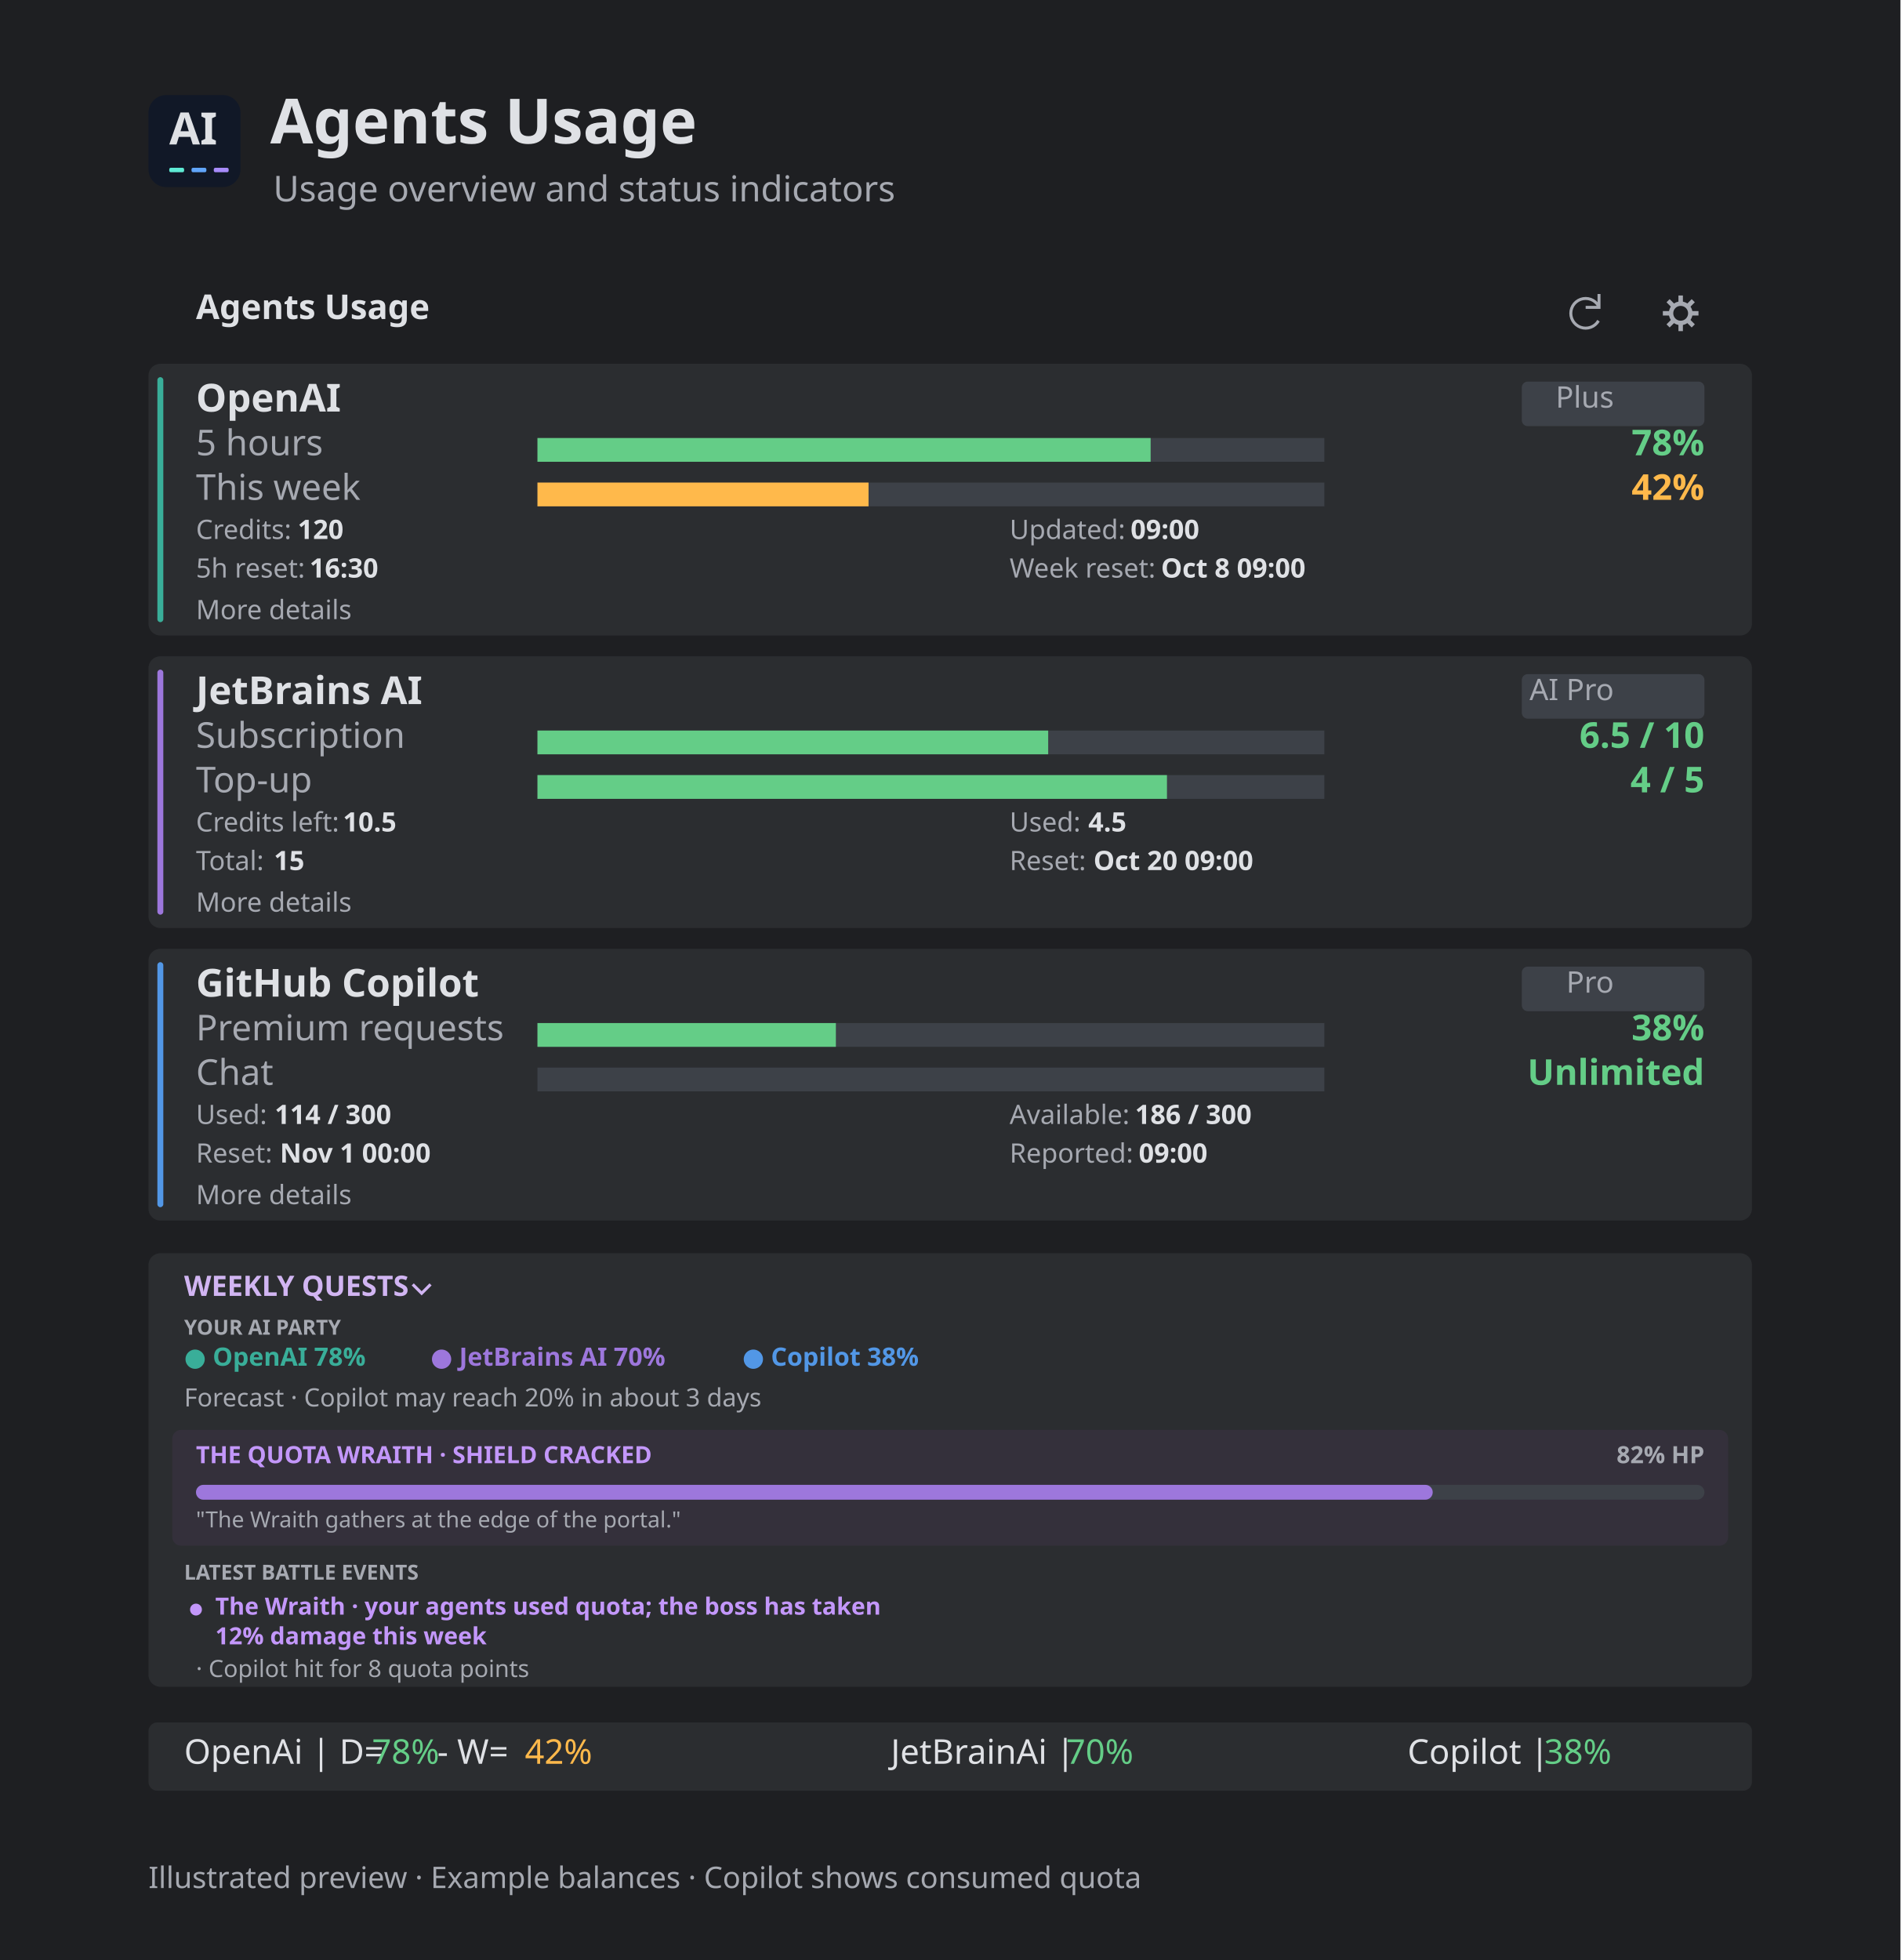
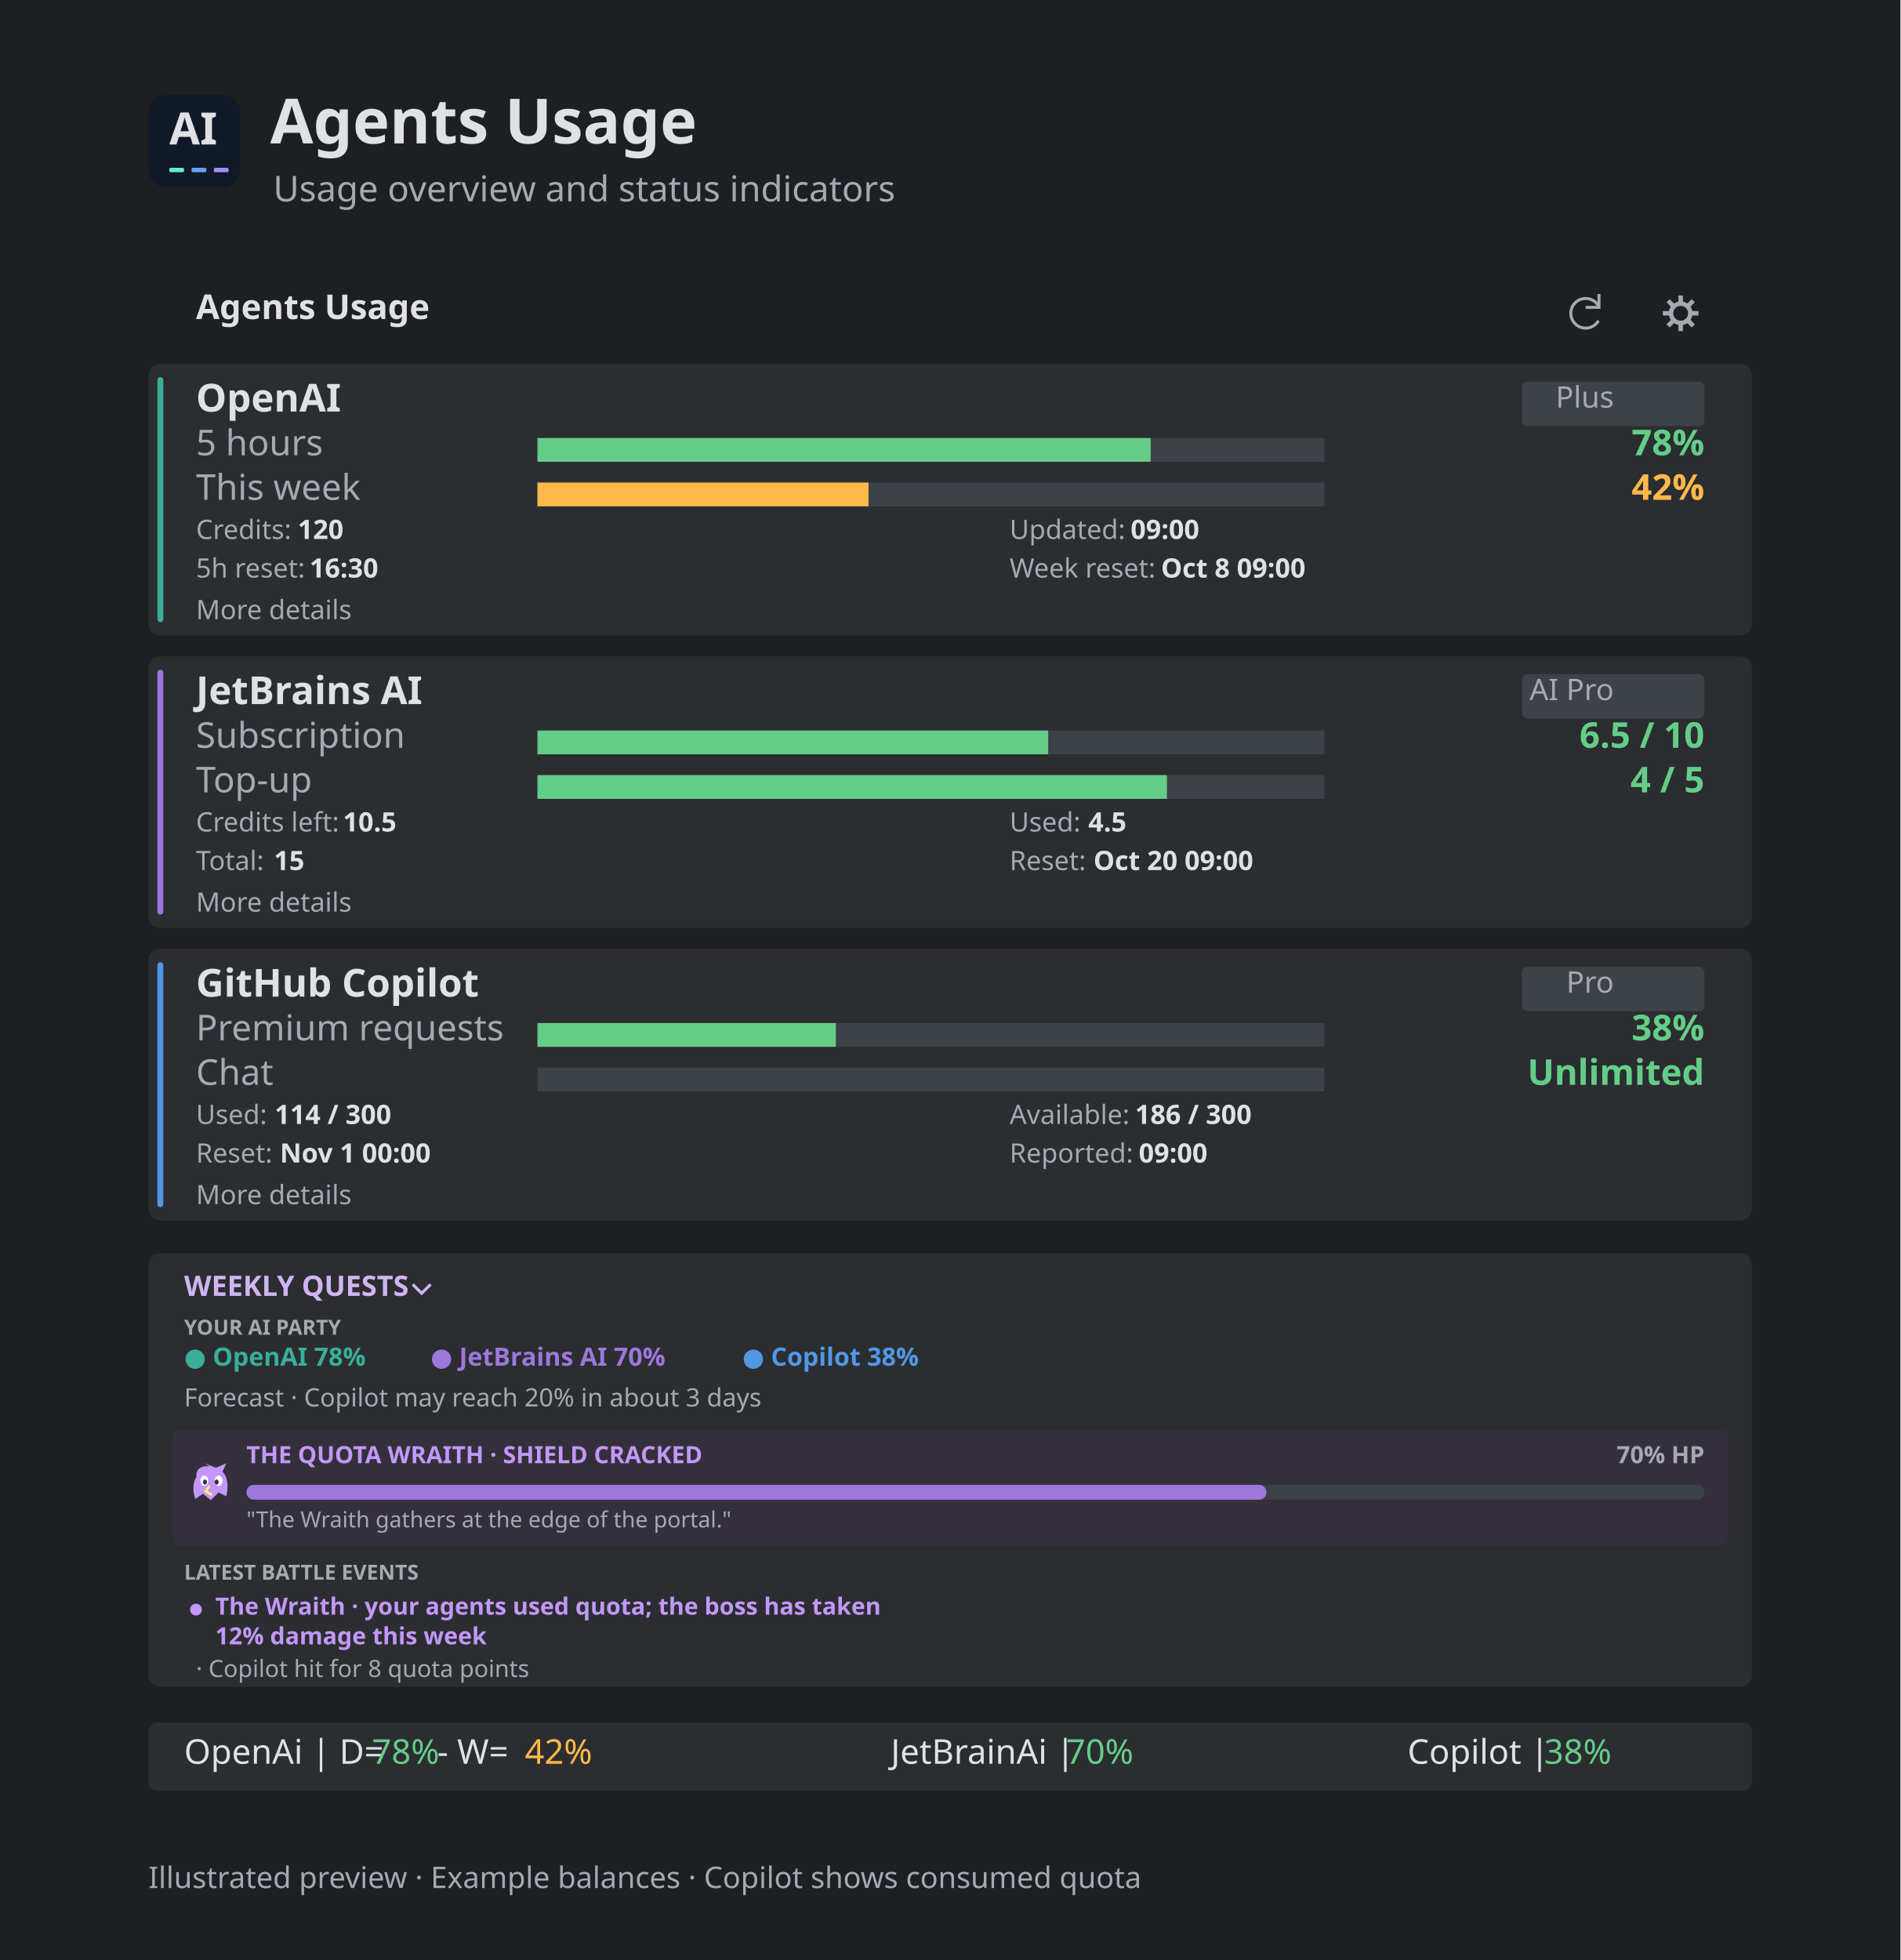
<svg xmlns="http://www.w3.org/2000/svg" width="1280" height="1320" viewBox="0 0 1280 1320">
  <rect x="0" y="0" width="1280" height="1320" rx="0" fill="#1E1F22" />
  <rect x="100" y="64" width="62" height="62" rx="12" fill="#111827" />
  <text x="114" y="74" fill="#DFE1E5" font-family="Segoe UI, sans-serif" font-size="30" font-weight="700" dominant-baseline="text-before-edge" text-anchor="start">AI</text>
  <rect x="114" y="113" width="10" height="3" rx="1" fill="#5EEAD4" />
  <rect x="129" y="113" width="10" height="3" rx="1" fill="#60A5FA" />
  <rect x="144" y="113" width="10" height="3" rx="1" fill="#A78BFA" />
  <text x="182" y="64" fill="#DFE1E5" font-family="Segoe UI, sans-serif" font-size="42" font-weight="700" dominant-baseline="text-before-edge" text-anchor="start">Agents Usage</text>
  <text x="184" y="117" fill="#A6A9B1" font-family="Segoe UI, sans-serif" font-size="24" font-weight="400" dominant-baseline="text-before-edge" text-anchor="start">Usage overview and status indicators</text>
  <text x="132" y="197" fill="#DFE1E5" font-family="Segoe UI, sans-serif" font-size="23" font-weight="700" dominant-baseline="text-before-edge" text-anchor="start">Agents Usage</text>
  <polyline points="1076.66,216.0 1075.66,217.428 1074.428,218.66 1073.0,219.66 1071.42,220.397 1069.736,220.848 1068.0,221.0 1066.264,220.848 1064.58,220.397 1063.0,219.66 1061.572,218.66 1060.34,217.428 1059.34,216.0 1058.603,214.42 1058.152,212.736 1058.0,211.0 1058.152,209.264 1058.603,207.58 1059.34,206.0 1060.34,204.572 1061.572,203.34 1063.0,202.34 1064.58,201.603 1066.264,201.152 1068.0,201.0 1069.736,201.152 1071.42,201.603 1073.0,202.34 1074.428,203.34 1075.66,204.572 1076.66,206.0" fill="none" stroke="#A6A9B1" stroke-width="2" />
  <polyline points="1077,198 1077,207 1068,207" fill="none" stroke="#A6A9B1" stroke-width="2" />
  <circle cx="1132" cy="211" r="8" fill="#A6A9B1" />
  <circle cx="1132" cy="211" r="5" fill="#1E1F22" />
  <polyline points="1139.0,211.0 1144.0,211.0" fill="none" stroke="#A6A9B1" stroke-width="3" />
  <polyline points="1136.95,215.95 1140.485,219.485" fill="none" stroke="#A6A9B1" stroke-width="3" />
  <polyline points="1132.0,218.0 1132.0,223.0" fill="none" stroke="#A6A9B1" stroke-width="3" />
  <polyline points="1127.05,215.95 1123.515,219.485" fill="none" stroke="#A6A9B1" stroke-width="3" />
  <polyline points="1125.0,211.0 1120.0,211.0" fill="none" stroke="#A6A9B1" stroke-width="3" />
  <polyline points="1127.05,206.05 1123.515,202.515" fill="none" stroke="#A6A9B1" stroke-width="3" />
  <polyline points="1132.0,204.0 1132.0,199.0" fill="none" stroke="#A6A9B1" stroke-width="3" />
  <polyline points="1136.95,206.05 1140.485,202.515" fill="none" stroke="#A6A9B1" stroke-width="3" />
  <rect x="100" y="245" width="1080" height="183" rx="8" fill="#2B2D30" />
  <rect x="106" y="254" width="4" height="165" rx="2" fill="#39AE99" />
  <text x="132" y="257" fill="#DFE1E5" font-family="Segoe UI, sans-serif" font-size="26" font-weight="700" dominant-baseline="text-before-edge" text-anchor="start">OpenAI</text>
  <rect x="1025" y="257" width="123" height="30" rx="4" fill="#3D4148" />
  <text x="1087" y="259" fill="#A6A9B1" font-family="Segoe UI, sans-serif" font-size="20" font-weight="400" dominant-baseline="text-before-edge" text-anchor="end">Plus</text>
  <text x="132" y="288" fill="#A6A9B1" font-family="Segoe UI, sans-serif" font-size="24" font-weight="400" dominant-baseline="text-before-edge" text-anchor="start">5 hours</text>
  <rect x="362" y="295" width="530" height="16" rx="0" fill="#3D4148" />
  <rect x="362" y="295" width="413" height="16" rx="0" fill="#64CD87" />
  <text x="1148" y="288" fill="#64CD87" font-family="Segoe UI, sans-serif" font-size="24" font-weight="700" dominant-baseline="text-before-edge" text-anchor="end">78%</text>
  <text x="132" y="318" fill="#A6A9B1" font-family="Segoe UI, sans-serif" font-size="24" font-weight="400" dominant-baseline="text-before-edge" text-anchor="start">This week</text>
  <rect x="362" y="325" width="530" height="16" rx="0" fill="#3D4148" />
  <rect x="362" y="325" width="223" height="16" rx="0" fill="#FFB94B" />
  <text x="1148" y="318" fill="#FFB94B" font-family="Segoe UI, sans-serif" font-size="24" font-weight="700" dominant-baseline="text-before-edge" text-anchor="end">42%</text>
  <text x="132" y="349" fill="#A6A9B1" font-family="Segoe UI, sans-serif" font-size="18" font-weight="400" dominant-baseline="text-before-edge" text-anchor="start">Credits:</text>
  <text x="200.5" y="349" fill="#DFE1E5" font-family="Segoe UI, sans-serif" font-size="18" font-weight="700" dominant-baseline="text-before-edge" text-anchor="start">120</text>
  <text x="680" y="349" fill="#A6A9B1" font-family="Segoe UI, sans-serif" font-size="18" font-weight="400" dominant-baseline="text-before-edge" text-anchor="start">Updated:</text>
  <text x="761.5" y="349" fill="#DFE1E5" font-family="Segoe UI, sans-serif" font-size="18" font-weight="700" dominant-baseline="text-before-edge" text-anchor="start">09:00</text>
  <text x="132" y="375" fill="#A6A9B1" font-family="Segoe UI, sans-serif" font-size="18" font-weight="400" dominant-baseline="text-before-edge" text-anchor="start">5h reset:</text>
  <text x="208.5" y="375" fill="#DFE1E5" font-family="Segoe UI, sans-serif" font-size="18" font-weight="700" dominant-baseline="text-before-edge" text-anchor="start">16:30</text>
  <text x="680" y="375" fill="#A6A9B1" font-family="Segoe UI, sans-serif" font-size="18" font-weight="400" dominant-baseline="text-before-edge" text-anchor="start">Week reset:</text>
  <text x="781.992" y="375" fill="#DFE1E5" font-family="Segoe UI, sans-serif" font-size="18" font-weight="700" dominant-baseline="text-before-edge" text-anchor="start">Oct 8 09:00</text>
  <text x="132" y="403" fill="#A6A9B1" font-family="Segoe UI, sans-serif" font-size="18" font-weight="400" dominant-baseline="text-before-edge" text-anchor="start">More details</text>
  <rect x="100" y="442" width="1080" height="183" rx="8" fill="#2B2D30" />
  <rect x="106" y="451" width="4" height="165" rx="2" fill="#9D77DC" />
  <text x="132" y="454" fill="#DFE1E5" font-family="Segoe UI, sans-serif" font-size="26" font-weight="700" dominant-baseline="text-before-edge" text-anchor="start">JetBrains AI</text>
  <rect x="1025" y="454" width="123" height="30" rx="4" fill="#3D4148" />
  <text x="1087" y="456" fill="#A6A9B1" font-family="Segoe UI, sans-serif" font-size="20" font-weight="400" dominant-baseline="text-before-edge" text-anchor="end">AI Pro</text>
  <text x="132" y="485" fill="#A6A9B1" font-family="Segoe UI, sans-serif" font-size="24" font-weight="400" dominant-baseline="text-before-edge" text-anchor="start">Subscription</text>
  <rect x="362" y="492" width="530" height="16" rx="0" fill="#3D4148" />
  <rect x="362" y="492" width="344" height="16" rx="0" fill="#64CD87" />
  <text x="1148" y="485" fill="#64CD87" font-family="Segoe UI, sans-serif" font-size="24" font-weight="700" dominant-baseline="text-before-edge" text-anchor="end">6.5 / 10</text>
  <text x="132" y="515" fill="#A6A9B1" font-family="Segoe UI, sans-serif" font-size="24" font-weight="400" dominant-baseline="text-before-edge" text-anchor="start">Top-up</text>
  <rect x="362" y="522" width="530" height="16" rx="0" fill="#3D4148" />
  <rect x="362" y="522" width="424" height="16" rx="0" fill="#64CD87" />
  <text x="1148" y="515" fill="#64CD87" font-family="Segoe UI, sans-serif" font-size="24" font-weight="700" dominant-baseline="text-before-edge" text-anchor="end">4 / 5</text>
  <text x="132" y="546" fill="#A6A9B1" font-family="Segoe UI, sans-serif" font-size="18" font-weight="400" dominant-baseline="text-before-edge" text-anchor="start">Credits left:</text>
  <text x="231.008" y="546" fill="#DFE1E5" font-family="Segoe UI, sans-serif" font-size="18" font-weight="700" dominant-baseline="text-before-edge" text-anchor="start">10.5</text>
  <text x="680" y="546" fill="#A6A9B1" font-family="Segoe UI, sans-serif" font-size="18" font-weight="400" dominant-baseline="text-before-edge" text-anchor="start">Used:</text>
  <text x="733.0" y="546" fill="#DFE1E5" font-family="Segoe UI, sans-serif" font-size="18" font-weight="700" dominant-baseline="text-before-edge" text-anchor="start">4.5</text>
  <text x="132" y="572" fill="#A6A9B1" font-family="Segoe UI, sans-serif" font-size="18" font-weight="400" dominant-baseline="text-before-edge" text-anchor="start">Total:</text>
  <text x="184.469" y="572" fill="#DFE1E5" font-family="Segoe UI, sans-serif" font-size="18" font-weight="700" dominant-baseline="text-before-edge" text-anchor="start">15</text>
  <text x="680" y="572" fill="#A6A9B1" font-family="Segoe UI, sans-serif" font-size="18" font-weight="400" dominant-baseline="text-before-edge" text-anchor="start">Reset:</text>
  <text x="736.492" y="572" fill="#DFE1E5" font-family="Segoe UI, sans-serif" font-size="18" font-weight="700" dominant-baseline="text-before-edge" text-anchor="start">Oct 20 09:00</text>
  <text x="132" y="600" fill="#A6A9B1" font-family="Segoe UI, sans-serif" font-size="18" font-weight="400" dominant-baseline="text-before-edge" text-anchor="start">More details</text>
  <rect x="100" y="639" width="1080" height="183" rx="8" fill="#2B2D30" />
  <rect x="106" y="648" width="4" height="165" rx="2" fill="#5297E6" />
  <text x="132" y="651" fill="#DFE1E5" font-family="Segoe UI, sans-serif" font-size="26" font-weight="700" dominant-baseline="text-before-edge" text-anchor="start">GitHub Copilot</text>
  <rect x="1025" y="651" width="123" height="30" rx="4" fill="#3D4148" />
  <text x="1087" y="653" fill="#A6A9B1" font-family="Segoe UI, sans-serif" font-size="20" font-weight="400" dominant-baseline="text-before-edge" text-anchor="end">Pro</text>
  <text x="132" y="682" fill="#A6A9B1" font-family="Segoe UI, sans-serif" font-size="24" font-weight="400" dominant-baseline="text-before-edge" text-anchor="start">Premium requests</text>
  <rect x="362" y="689" width="530" height="16" rx="0" fill="#3D4148" />
  <rect x="362" y="689" width="201" height="16" rx="0" fill="#64CD87" />
  <text x="1148" y="682" fill="#64CD87" font-family="Segoe UI, sans-serif" font-size="24" font-weight="700" dominant-baseline="text-before-edge" text-anchor="end">38%</text>
  <text x="132" y="712" fill="#A6A9B1" font-family="Segoe UI, sans-serif" font-size="24" font-weight="400" dominant-baseline="text-before-edge" text-anchor="start">Chat</text>
  <rect x="362" y="719" width="530" height="16" rx="0" fill="#3D4148" />
  <text x="1148" y="712" fill="#64CD87" font-family="Segoe UI, sans-serif" font-size="24" font-weight="700" dominant-baseline="text-before-edge" text-anchor="end">Unlimited</text>
  <text x="132" y="743" fill="#A6A9B1" font-family="Segoe UI, sans-serif" font-size="18" font-weight="400" dominant-baseline="text-before-edge" text-anchor="start">Used:</text>
  <text x="185.0" y="743" fill="#DFE1E5" font-family="Segoe UI, sans-serif" font-size="18" font-weight="700" dominant-baseline="text-before-edge" text-anchor="start">114 / 300</text>
  <text x="680" y="743" fill="#A6A9B1" font-family="Segoe UI, sans-serif" font-size="18" font-weight="400" dominant-baseline="text-before-edge" text-anchor="start">Available:</text>
  <text x="764.484" y="743" fill="#DFE1E5" font-family="Segoe UI, sans-serif" font-size="18" font-weight="700" dominant-baseline="text-before-edge" text-anchor="start">186 / 300</text>
  <text x="132" y="769" fill="#A6A9B1" font-family="Segoe UI, sans-serif" font-size="18" font-weight="400" dominant-baseline="text-before-edge" text-anchor="start">Reset:</text>
  <text x="188.492" y="769" fill="#DFE1E5" font-family="Segoe UI, sans-serif" font-size="18" font-weight="700" dominant-baseline="text-before-edge" text-anchor="start">Nov 1 00:00</text>
  <text x="680" y="769" fill="#A6A9B1" font-family="Segoe UI, sans-serif" font-size="18" font-weight="400" dominant-baseline="text-before-edge" text-anchor="start">Reported:</text>
  <text x="767.0" y="769" fill="#DFE1E5" font-family="Segoe UI, sans-serif" font-size="18" font-weight="700" dominant-baseline="text-before-edge" text-anchor="start">09:00</text>
  <text x="132" y="797" fill="#A6A9B1" font-family="Segoe UI, sans-serif" font-size="18" font-weight="400" dominant-baseline="text-before-edge" text-anchor="start">More details</text>
  <rect x="100" y="844" width="1080" height="292" rx="8" fill="#2B2D30" />
  <text x="124" y="858" fill="#D1B5F2" font-family="Segoe UI, sans-serif" font-size="19" font-weight="700" dominant-baseline="text-before-edge" text-anchor="start">WEEKLY QUESTS</text>
  <polyline points="278,865 284,871 290,865" fill="none" stroke="#D1B5F2" stroke-width="2" />
  <text x="124" y="888" fill="#A6A9B1" font-family="Segoe UI, sans-serif" font-size="14" font-weight="700" dominant-baseline="text-before-edge" text-anchor="start">YOUR AI PARTY</text>
  <text x="124" y="908" fill="#39AE99" font-family="Segoe UI, sans-serif" font-size="17" font-weight="700" dominant-baseline="text-before-edge" text-anchor="start">● OpenAI  78%</text>
  <text x="290" y="908" fill="#9D77DC" font-family="Segoe UI, sans-serif" font-size="17" font-weight="700" dominant-baseline="text-before-edge" text-anchor="start">● JetBrains AI  70%</text>
  <text x="500" y="908" fill="#5297E6" font-family="Segoe UI, sans-serif" font-size="17" font-weight="700" dominant-baseline="text-before-edge" text-anchor="start">● Copilot  38%</text>
  <text x="124" y="934" fill="#A6A9B1" font-family="Segoe UI, sans-serif" font-size="17" font-weight="400" dominant-baseline="text-before-edge" text-anchor="start">Forecast  ·  Copilot may reach 20% in about 3 days</text>
  <rect x="116" y="963" width="1048" height="78" rx="6" fill="#34303B" />
-   <text x="132" y="973" fill="#C397FA" font-family="Segoe UI, sans-serif" font-size="16" font-weight="700" dominant-baseline="text-before-edge" text-anchor="start">THE QUOTA WRAITH  ·  SHIELD CRACKED</text>
-   <text x="1148" y="973" fill="#A6A9B1" font-family="Segoe UI, sans-serif" font-size="16" font-weight="700" dominant-baseline="text-before-edge" text-anchor="end">82% HP</text>
-   <rect x="132" y="1000" width="1016" height="10" rx="5" fill="#3D4148" />
-   <rect x="132" y="1000" width="833" height="10" rx="5" fill="#9D77DC" />
-   <text x="132" y="1017" fill="#A6A9B1" font-family="Segoe UI, sans-serif" font-size="15" font-weight="400" dominant-baseline="text-before-edge" text-anchor="start">"The Wraith gathers at the edge of the portal."</text>
+   <path d="M5 11 C4 5 9 2 15 3 L11 .5 L20 4 L28 .5 L25 7 C30 12 29 21 28 26 L22 23 L16 29 L10 24 L4 28 C2 22 2 15 5 11 Z" fill="#C397FA" transform="translate(128 985) scale(0.875)" />
+   <g transform="translate(128 985) scale(0.875)" fill="#FFFFFF">
+     <ellipse cx="11" cy="14" rx="3" ry="4" />
+     <ellipse cx="22" cy="14" rx="3" ry="4" />
+   </g>
+   <g transform="translate(128 985) scale(0.875)" fill="#37284C">
+     <ellipse cx="11.5" cy="15" rx="1.5" ry="2" />
+     <ellipse cx="20.5" cy="15" rx="1.5" ry="2" />
+   </g>
+   <path d="M15 18 L12 22 L17 25" fill="none" stroke="#FFE782" stroke-width="2" transform="translate(128 985) scale(0.875)" />
+   <text x="166" y="973" fill="#C397FA" font-family="Segoe UI, sans-serif" font-size="16" font-weight="700" dominant-baseline="text-before-edge" text-anchor="start">THE QUOTA WRAITH  ·  SHIELD CRACKED</text>
+   <text x="1148" y="973" fill="#A6A9B1" font-family="Segoe UI, sans-serif" font-size="16" font-weight="700" dominant-baseline="text-before-edge" text-anchor="end">70% HP</text>
+   <rect x="166" y="1000" width="982" height="10" rx="5" fill="#3D4148" />
+   <rect x="166" y="1000" width="687" height="10" rx="5" fill="#9D77DC" />
+   <text x="166" y="1017" fill="#A6A9B1" font-family="Segoe UI, sans-serif" font-size="15" font-weight="400" dominant-baseline="text-before-edge" text-anchor="start">"The Wraith gathers at the edge of the portal."</text>
  <text x="124" y="1053" fill="#A6A9B1" font-family="Segoe UI, sans-serif" font-size="14" font-weight="700" dominant-baseline="text-before-edge" text-anchor="start">LATEST BATTLE EVENTS</text>
  <circle cx="132" cy="1084" r="4" fill="#C397FA" />
  <text x="145" y="1075" fill="#C397FA" font-family="Segoe UI, sans-serif" font-size="16" font-weight="700" dominant-baseline="text-before-edge" text-anchor="start">The Wraith · your agents used quota; the boss has taken</text>
  <text x="145" y="1095" fill="#C397FA" font-family="Segoe UI, sans-serif" font-size="16" font-weight="700" dominant-baseline="text-before-edge" text-anchor="start">12% damage this week</text>
  <text x="132" y="1117" fill="#A6A9B1" font-family="Segoe UI, sans-serif" font-size="16" font-weight="400" dominant-baseline="text-before-edge" text-anchor="start">·  Copilot hit for 8 quota points</text>
  <rect x="100" y="1160" width="1080" height="46" rx="6" fill="#2B2D30" />
  <text x="124" y="1170" fill="#DFE1E5" font-family="Segoe UI, sans-serif" font-size="23" font-weight="400" dominant-baseline="text-before-edge" text-anchor="start">OpenAi | D=</text>
  <text x="250.5" y="1170" fill="#64CD87" font-family="Segoe UI, sans-serif" font-size="23" font-weight="400" dominant-baseline="text-before-edge" text-anchor="start">78%</text>
  <text x="294.5" y="1170" fill="#DFE1E5" font-family="Segoe UI, sans-serif" font-size="23" font-weight="400" dominant-baseline="text-before-edge" text-anchor="start"> - W=</text>
  <text x="353.5" y="1170" fill="#FFB94B" font-family="Segoe UI, sans-serif" font-size="23" font-weight="400" dominant-baseline="text-before-edge" text-anchor="start">42%</text>
  <text x="600" y="1170" fill="#DFE1E5" font-family="Segoe UI, sans-serif" font-size="23" font-weight="400" dominant-baseline="text-before-edge" text-anchor="start">JetBrainAi | </text>
  <text x="718.0" y="1170" fill="#64CD87" font-family="Segoe UI, sans-serif" font-size="23" font-weight="400" dominant-baseline="text-before-edge" text-anchor="start">70%</text>
  <text x="948" y="1170" fill="#DFE1E5" font-family="Segoe UI, sans-serif" font-size="23" font-weight="400" dominant-baseline="text-before-edge" text-anchor="start">Copilot | </text>
  <text x="1040.0" y="1170" fill="#64CD87" font-family="Segoe UI, sans-serif" font-size="23" font-weight="400" dominant-baseline="text-before-edge" text-anchor="start">38%</text>
  <text x="100" y="1256" fill="#A6A9B1" font-family="Segoe UI, sans-serif" font-size="20" font-weight="400" dominant-baseline="text-before-edge" text-anchor="start">Illustrated preview · Example balances · Copilot shows consumed quota</text>
</svg>
